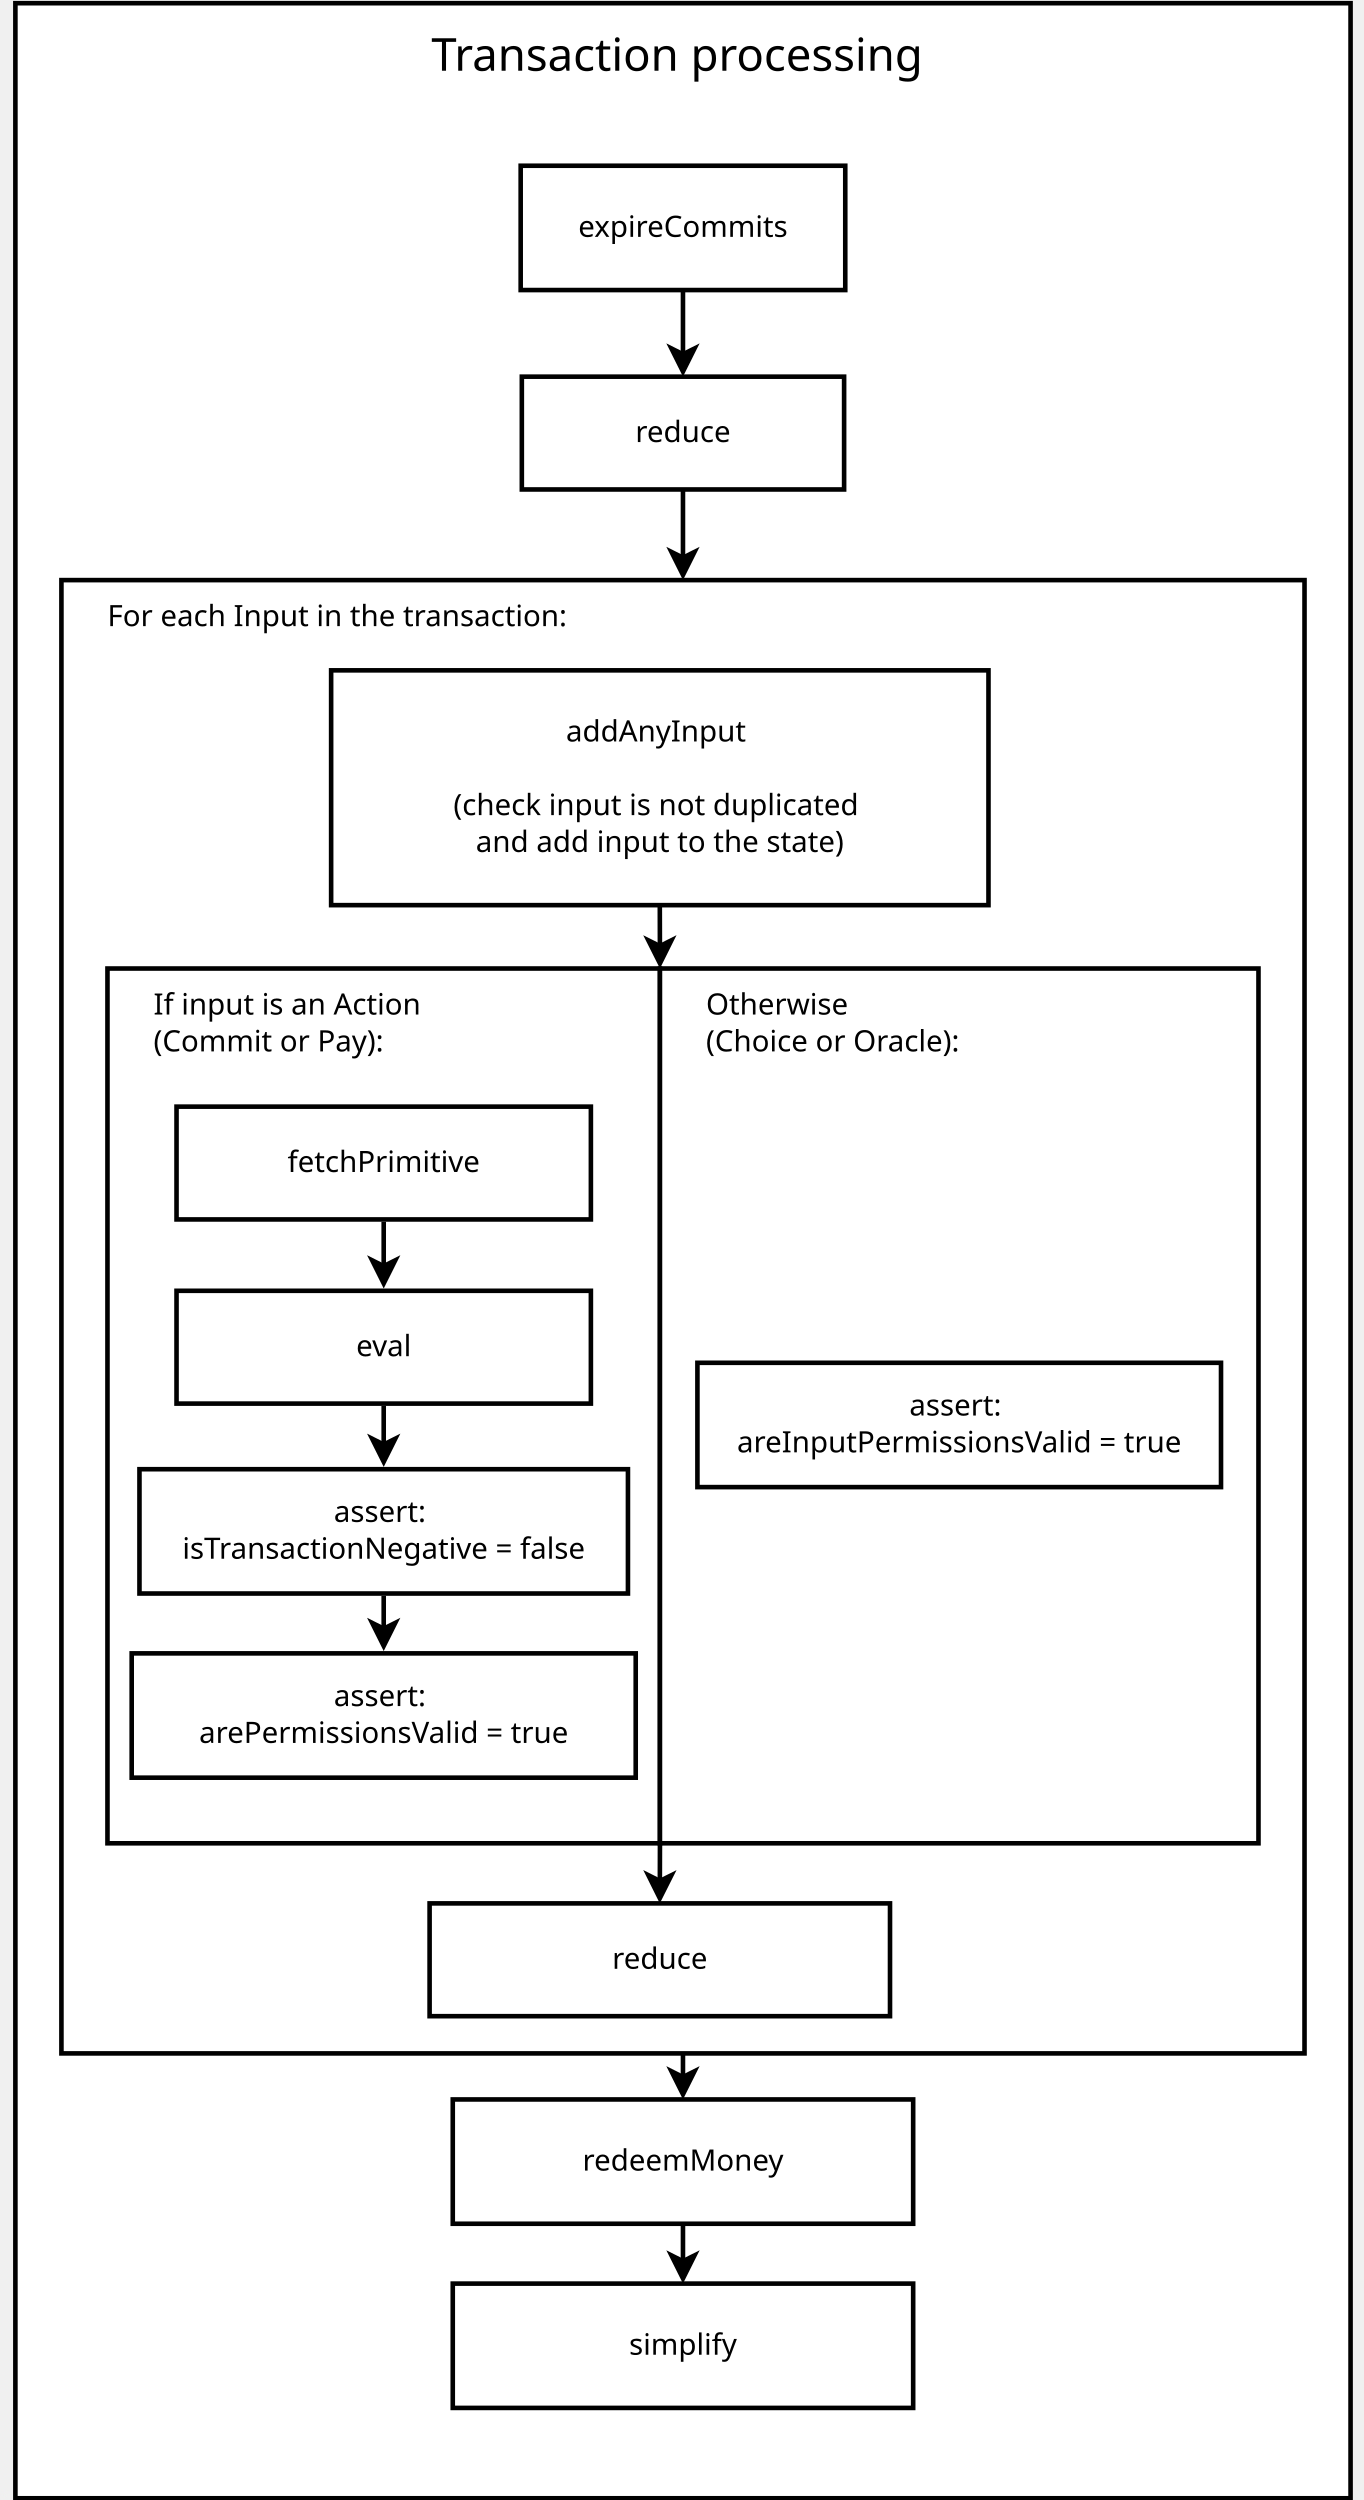
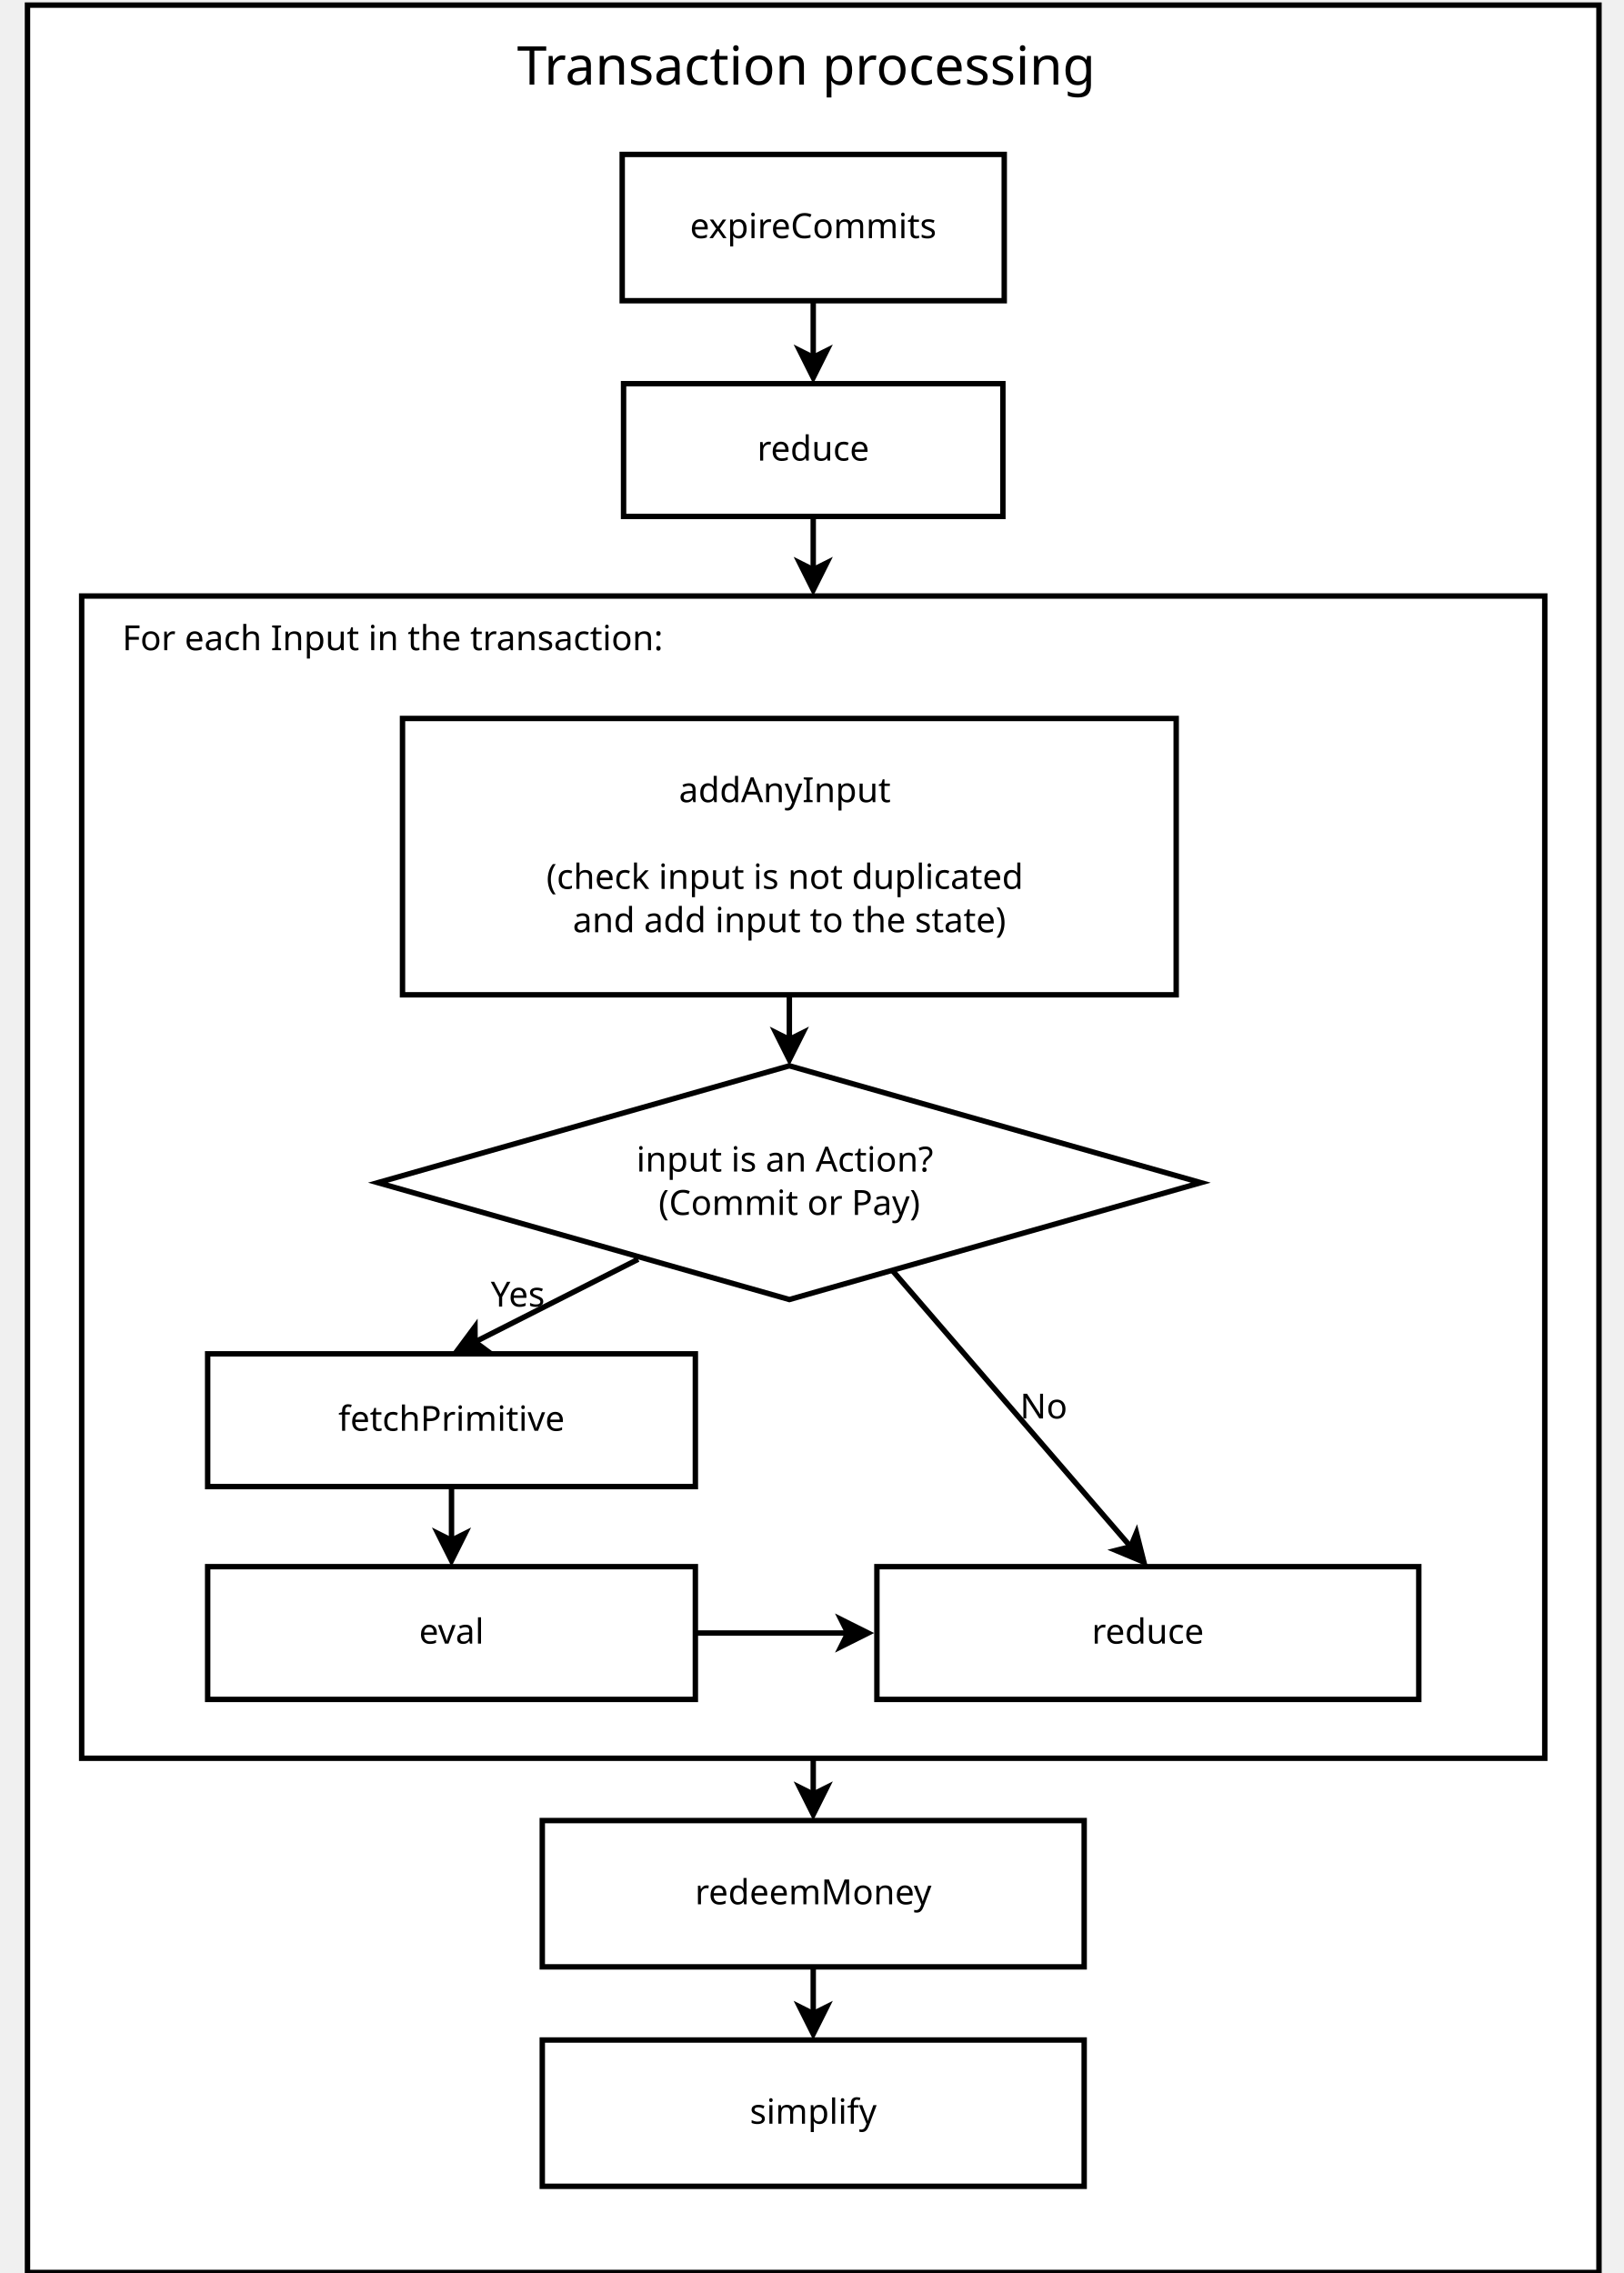
- <svg xmlns="http://www.w3.org/2000/svg" width="30cm" height="55cm" viewBox="58 48 583 1086">
+ <svg xmlns="http://www.w3.org/2000/svg" width="30cm" height="42cm" viewBox="58 42 583 839">
  <g>
-     <rect style="fill: #ffffff" x="60" y="49.389" width="580" height="1083.86" />
-     <rect style="fill: none; fill-opacity:0; stroke-width: 2; stroke: #000000" x="60" y="49.389" width="580" height="1083.86" />
-     <text font-size="19.755" style="fill: #000000;text-anchor:middle;font-family:sans-serif;font-style:normal;font-weight:normal" x="350" y="78.739">
-       <tspan x="350" y="78.739">Transaction processing</tspan>
-       <tspan x="350" y="103.433" />
-       <tspan x="350" y="128.128" />
-       <tspan x="350" y="152.822" />
-       <tspan x="350" y="177.517" />
-       <tspan x="350" y="202.211" />
-       <tspan x="350" y="226.906" />
-       <tspan x="350" y="251.6" />
-       <tspan x="350" y="276.294" />
-       <tspan x="350" y="300.989" />
-       <tspan x="350" y="325.683" />
-       <tspan x="350" y="350.378" />
-       <tspan x="350" y="375.072" />
-       <tspan x="350" y="399.767" />
-       <tspan x="350" y="424.461" />
-       <tspan x="350" y="449.156" />
-       <tspan x="350" y="473.85" />
-       <tspan x="350" y="498.544" />
-       <tspan x="350" y="523.239" />
-       <tspan x="350" y="547.933" />
-       <tspan x="350" y="572.628" />
-       <tspan x="350" y="597.322" />
-       <tspan x="350" y="622.017" />
-       <tspan x="350" y="646.711" />
-       <tspan x="350" y="671.406" />
-       <tspan x="350" y="696.1" />
-       <tspan x="350" y="720.794" />
-       <tspan x="350" y="745.489" />
-       <tspan x="350" y="770.183" />
-       <tspan x="350" y="794.878" />
-       <tspan x="350" y="819.572" />
-       <tspan x="350" y="844.267" />
-       <tspan x="350" y="868.961" />
-       <tspan x="350" y="893.656" />
-       <tspan x="350" y="918.35" />
-       <tspan x="350" y="943.044" />
-       <tspan x="350" y="967.739" />
-       <tspan x="350" y="992.433" />
-       <tspan x="350" y="1017.13" />
-       <tspan x="350" y="1041.82" />
-       <tspan x="350" y="1066.52" />
-       <tspan x="350" y="1091.21" />
-       <tspan x="350" y="1115.91" />
+     <rect style="fill: #ffffff" x="60" y="43.889" width="580" height="836.917" />
+     <rect style="fill: none; fill-opacity:0; stroke-width: 2; stroke: #000000" x="60" y="43.889" width="580" height="836.917" />
+     <text font-size="19.756" style="fill: #000000;text-anchor:middle;font-family:sans-serif;font-style:normal;font-weight:normal" x="350" y="73.239">
+       <tspan x="350" y="73.239">Transaction processing</tspan>
+       <tspan x="350" y="97.933" />
+       <tspan x="350" y="122.628" />
+       <tspan x="350" y="147.322" />
+       <tspan x="350" y="172.017" />
+       <tspan x="350" y="196.711" />
+       <tspan x="350" y="221.406" />
+       <tspan x="350" y="246.1" />
+       <tspan x="350" y="270.794" />
+       <tspan x="350" y="295.489" />
+       <tspan x="350" y="320.183" />
+       <tspan x="350" y="344.878" />
+       <tspan x="350" y="369.572" />
+       <tspan x="350" y="394.267" />
+       <tspan x="350" y="418.961" />
+       <tspan x="350" y="443.656" />
+       <tspan x="350" y="468.35" />
+       <tspan x="350" y="493.044" />
+       <tspan x="350" y="517.739" />
+       <tspan x="350" y="542.433" />
+       <tspan x="350" y="567.128" />
+       <tspan x="350" y="591.822" />
+       <tspan x="350" y="616.517" />
+       <tspan x="350" y="641.211" />
+       <tspan x="350" y="665.906" />
+       <tspan x="350" y="690.6" />
+       <tspan x="350" y="715.294" />
+       <tspan x="350" y="739.989" />
+       <tspan x="350" y="764.683" />
+       <tspan x="350" y="789.378" />
+       <tspan x="350" y="814.072" />
+       <tspan x="350" y="838.767" />
+       <tspan x="350" y="863.461" />
    </text>
  </g>
  <g>
-     <rect style="fill: #ffffff" x="279.5" y="120" width="141" height="54" />
-     <rect style="fill: none; fill-opacity:0; stroke-width: 2; stroke: #000000" x="279.5" y="120" width="141" height="54" />
-     <text font-size="12.8" style="fill: #000000;text-anchor:middle;font-family:sans-serif;font-style:normal;font-weight:normal" x="350" y="150.9">
-       <tspan x="350" y="150.9">expireCommits</tspan>
+     <rect style="fill: #ffffff" x="279.5" y="99" width="141" height="54" />
+     <rect style="fill: none; fill-opacity:0; stroke-width: 2; stroke: #000000" x="279.5" y="99" width="141" height="54" />
+     <text font-size="12.8" style="fill: #000000;text-anchor:middle;font-family:sans-serif;font-style:normal;font-weight:normal" x="350" y="129.9">
+       <tspan x="350" y="129.9">expireCommits</tspan>
    </text>
  </g>
  <g>
-     <rect style="fill: #ffffff" x="80" y="300" width="540" height="640" />
-     <rect style="fill: none; fill-opacity:0; stroke-width: 2; stroke: #000000" x="80" y="300" width="540" height="640" />
-     <text font-size="12.8" style="fill: #000000;text-anchor:middle;font-family:sans-serif;font-style:normal;font-weight:normal" x="350" y="623.9">
-       <tspan x="350" y="623.9" />
+     <rect style="fill: #ffffff" x="80" y="262" width="540" height="429" />
+     <rect style="fill: none; fill-opacity:0; stroke-width: 2; stroke: #000000" x="80" y="262" width="540" height="429" />
+     <text font-size="12.8" style="fill: #000000;text-anchor:middle;font-family:sans-serif;font-style:normal;font-weight:normal" x="350" y="480.4">
+       <tspan x="350" y="480.4" />
+     </text>
+   </g>
+   <text font-size="12.8" style="fill: #000000;text-anchor:start;font-family:sans-serif;font-style:normal;font-weight:normal" x="95" y="282">
+     <tspan x="95" y="282">For each Input in the transaction:</tspan>
+   </text>
+   <g>
+     <line style="fill: none; fill-opacity:0; stroke-width: 2; stroke: #000000" x1="350" y1="153" x2="350" y2="173.888" />
+     <polygon style="fill: #000000" points="350,181.388 345,171.388 350,173.888 355,171.388 " />
+     <polygon style="fill: none; fill-opacity:0; stroke-width: 2; stroke: #000000" points="350,181.388 345,171.388 350,173.888 355,171.388 " />
+   </g>
+   <text font-size="12.8" style="fill: #000000;text-anchor:start;font-family:sans-serif;font-style:normal;font-weight:normal" x="95" y="402">
+     <tspan x="95" y="402" />
+   </text>
+   <text font-size="12.8" style="fill: #000000;text-anchor:start;font-family:sans-serif;font-style:normal;font-weight:normal" x="315" y="330.724">
+     <tspan x="315" y="330.724" />
+   </text>
+   <g>
+     <rect style="fill: #ffffff" x="198.413" y="307.198" width="285.55" height="102" />
+     <rect style="fill: none; fill-opacity:0; stroke-width: 2; stroke: #000000" x="198.413" y="307.198" width="285.55" height="102" />
+     <text font-size="12.8" style="fill: #000000;text-anchor:middle;font-family:sans-serif;font-style:normal;font-weight:normal" x="341.188" y="338.098">
+       <tspan x="341.188" y="338.098">addAnyInput</tspan>
+       <tspan x="341.188" y="354.098" />
+       <tspan x="341.188" y="370.098">(check input is not duplicated</tspan>
+       <tspan x="341.188" y="386.098">and add input to the state)</tspan>
    </text>
  </g>
  <g>
-     <rect style="fill: #ffffff" x="100" y="468.724" width="240" height="380" />
-     <rect style="fill: none; fill-opacity:0; stroke-width: 2; stroke: #000000" x="100" y="468.724" width="240" height="380" />
-   </g>
-   <g>
-     <rect style="fill: #ffffff" x="340" y="468.724" width="260" height="380" />
-     <rect style="fill: none; fill-opacity:0; stroke-width: 2; stroke: #000000" x="340" y="468.724" width="260" height="380" />
-   </g>
-   <text font-size="12.8" style="fill: #000000;text-anchor:start;font-family:sans-serif;font-style:normal;font-weight:normal" x="100" y="320">
-     <tspan x="100" y="320">For each Input in the transaction:</tspan>
-   </text>
-   <g>
-     <line style="fill: none; fill-opacity:0; stroke-width: 2; stroke: #000000" x1="350" y1="174" x2="350" y2="201.888" />
-     <polygon style="fill: #000000" points="350,209.388 345,199.388 350,201.888 355,199.388 " />
-     <polygon style="fill: none; fill-opacity:0; stroke-width: 2; stroke: #000000" points="350,209.388 345,199.388 350,201.888 355,199.388 " />
-   </g>
-   <text font-size="12.8" style="fill: #000000;text-anchor:start;font-family:sans-serif;font-style:normal;font-weight:normal" x="100" y="440">
-     <tspan x="100" y="440" />
-   </text>
-   <text font-size="12.8" style="fill: #000000;text-anchor:start;font-family:sans-serif;font-style:normal;font-weight:normal" x="120" y="488.724">
-     <tspan x="120" y="488.724">If input is an Action</tspan>
-     <tspan x="120" y="504.724">(Commit or Pay):</tspan>
-   </text>
-   <g>
-     <rect style="fill: #ffffff" x="130" y="528.724" width="180" height="49" />
-     <rect style="fill: none; fill-opacity:0; stroke-width: 2; stroke: #000000" x="130" y="528.724" width="180" height="49" />
-     <text font-size="12.8" style="fill: #000000;text-anchor:middle;font-family:sans-serif;font-style:normal;font-weight:normal" x="220" y="557.124">
-       <tspan x="220" y="557.124">fetchPrimitive</tspan>
-     </text>
-   </g>
-   <text font-size="12.8" style="fill: #000000;text-anchor:start;font-family:sans-serif;font-style:normal;font-weight:normal" x="320" y="368.724">
-     <tspan x="320" y="368.724" />
-   </text>
-   <g>
-     <rect style="fill: #ffffff" x="197.162" y="339.198" width="285.55" height="102" />
-     <rect style="fill: none; fill-opacity:0; stroke-width: 2; stroke: #000000" x="197.162" y="339.198" width="285.55" height="102" />
-     <text font-size="12.8" style="fill: #000000;text-anchor:middle;font-family:sans-serif;font-style:normal;font-weight:normal" x="339.937" y="370.098">
-       <tspan x="339.937" y="370.098">addAnyInput</tspan>
-       <tspan x="339.937" y="386.098" />
-       <tspan x="339.937" y="402.098">(check input is not duplicated</tspan>
-       <tspan x="339.937" y="418.098">and add input to the state)</tspan>
+     <rect style="fill: #ffffff" x="280" y="183.624" width="140" height="49" />
+     <rect style="fill: none; fill-opacity:0; stroke-width: 2; stroke: #000000" x="280" y="183.624" width="140" height="49" />
+     <text font-size="12.8" style="fill: #000000;text-anchor:middle;font-family:sans-serif;font-style:normal;font-weight:normal" x="350" y="212.024">
+       <tspan x="350" y="212.024">reduce</tspan>
    </text>
  </g>
  <g>
-     <line style="fill: none; fill-opacity:0; stroke-width: 2; stroke: #000000" x1="339.937" y1="441.198" x2="339.978" y2="458.988" />
-     <polygon style="fill: #000000" points="339.995,466.488 334.972,456.499 339.978,458.988 344.972,456.477 " />
-     <polygon style="fill: none; fill-opacity:0; stroke-width: 2; stroke: #000000" points="339.995,466.488 334.972,456.499 339.978,458.988 344.972,456.477 " />
+     <line style="fill: none; fill-opacity:0; stroke-width: 2; stroke: #000000" x1="350" y1="232.624" x2="350" y2="252.264" />
+     <polygon style="fill: #000000" points="350,259.764 345,249.764 350,252.264 355,249.764 " />
+     <polygon style="fill: none; fill-opacity:0; stroke-width: 2; stroke: #000000" points="350,259.764 345,249.764 350,252.264 355,249.764 " />
  </g>
  <g>
-     <rect style="fill: #ffffff" x="130" y="608.724" width="180" height="49" />
-     <rect style="fill: none; fill-opacity:0; stroke-width: 2; stroke: #000000" x="130" y="608.724" width="180" height="49" />
-     <text font-size="12.8" style="fill: #000000;text-anchor:middle;font-family:sans-serif;font-style:normal;font-weight:normal" x="220" y="637.124">
-       <tspan x="220" y="637.124">eval</tspan>
+     <rect style="fill: #ffffff" x="250" y="714" width="200" height="54" />
+     <rect style="fill: none; fill-opacity:0; stroke-width: 2; stroke: #000000" x="250" y="714" width="200" height="54" />
+     <text font-size="12.8" style="fill: #000000;text-anchor:middle;font-family:sans-serif;font-style:normal;font-weight:normal" x="350" y="744.9">
+       <tspan x="350" y="744.9">redeemMoney</tspan>
    </text>
  </g>
  <g>
-     <rect style="fill: #ffffff" x="113.9" y="686.224" width="212.2" height="54" />
-     <rect style="fill: none; fill-opacity:0; stroke-width: 2; stroke: #000000" x="113.9" y="686.224" width="212.2" height="54" />
-     <text font-size="12.8" style="fill: #000000;text-anchor:middle;font-family:sans-serif;font-style:normal;font-weight:normal" x="220" y="709.124">
-       <tspan x="220" y="709.124">assert:</tspan>
-       <tspan x="220" y="725.124">isTransactionNegative = false</tspan>
+     <line style="fill: none; fill-opacity:0; stroke-width: 2; stroke: #000000" x1="350" y1="691" x2="350" y2="704.264" />
+     <polygon style="fill: #000000" points="350,711.764 345,701.764 350,704.264 355,701.764 " />
+     <polygon style="fill: none; fill-opacity:0; stroke-width: 2; stroke: #000000" points="350,711.764 345,701.764 350,704.264 355,701.764 " />
+   </g>
+   <g>
+     <rect style="fill: #ffffff" x="250" y="795" width="200" height="54" />
+     <rect style="fill: none; fill-opacity:0; stroke-width: 2; stroke: #000000" x="250" y="795" width="200" height="54" />
+     <text font-size="12.8" style="fill: #000000;text-anchor:middle;font-family:sans-serif;font-style:normal;font-weight:normal" x="350" y="825.9">
+       <tspan x="350" y="825.9">simplify</tspan>
    </text>
  </g>
  <g>
-     <rect style="fill: #ffffff" x="110.525" y="766.224" width="218.95" height="54" />
-     <rect style="fill: none; fill-opacity:0; stroke-width: 2; stroke: #000000" x="110.525" y="766.224" width="218.95" height="54" />
-     <text font-size="12.8" style="fill: #000000;text-anchor:middle;font-family:sans-serif;font-style:normal;font-weight:normal" x="220" y="789.124">
-       <tspan x="220" y="789.124">assert:</tspan>
-       <tspan x="220" y="805.124">arePermissionsValid = true</tspan>
+     <line style="fill: none; fill-opacity:0; stroke-width: 2; stroke: #000000" x1="350" y1="768" x2="350" y2="785.264" />
+     <polygon style="fill: #000000" points="350,792.764 345,782.764 350,785.264 355,782.764 " />
+     <polygon style="fill: none; fill-opacity:0; stroke-width: 2; stroke: #000000" points="350,792.764 345,782.764 350,785.264 355,782.764 " />
+   </g>
+   <g>
+     <line style="fill: none; fill-opacity:0; stroke-width: 2; stroke: #000000" x1="341.188" y1="409.198" x2="341.188" y2="425.667" />
+     <polygon style="fill: #000000" points="341.188,433.167 336.188,423.167 341.188,425.667 346.188,423.167 " />
+     <polygon style="fill: none; fill-opacity:0; stroke-width: 2; stroke: #000000" points="341.188,433.167 336.188,423.167 341.188,425.667 346.188,423.167 " />
+   </g>
+   <g>
+     <polygon style="fill: #ffffff" points="341.188,435.403 493.051,478.54 341.188,521.677 189.325,478.54 " />
+     <polygon style="fill: none; fill-opacity:0; stroke-width: 2; stroke: #000000" points="341.188,435.403 493.051,478.54 341.188,521.677 189.325,478.54 " />
+     <text font-size="12.8" style="fill: #000000;text-anchor:middle;font-family:sans-serif;font-style:normal;font-weight:normal" x="341.188" y="474.44">
+       <tspan x="341.188" y="474.44">input is an Action?</tspan>
+       <tspan x="341.188" y="490.44">(Commit or Pay)</tspan>
    </text>
  </g>
  <g>
-     <rect style="fill: #ffffff" x="356.275" y="640" width="227.45" height="54" />
-     <rect style="fill: none; fill-opacity:0; stroke-width: 2; stroke: #000000" x="356.275" y="640" width="227.45" height="54" />
-     <text font-size="12.8" style="fill: #000000;text-anchor:middle;font-family:sans-serif;font-style:normal;font-weight:normal" x="470" y="662.9">
-       <tspan x="470" y="662.9">assert:</tspan>
-       <tspan x="470" y="678.9">areInputPermissionsValid = true</tspan>
-     </text>
+     <line style="fill: none; fill-opacity:0; stroke-width: 2; stroke: #000000" x1="285.389" y1="506.815" x2="225.185" y2="537.323" />
+     <polygon style="fill: #000000" points="218.495,540.713 225.155,531.733 225.185,537.323 229.675,540.653 " />
+     <polygon style="fill: none; fill-opacity:0; stroke-width: 2; stroke: #000000" points="218.495,540.713 225.155,531.733 225.185,537.323 229.675,540.653 " />
  </g>
-   <text font-size="12.8" style="fill: #000000;text-anchor:start;font-family:sans-serif;font-style:normal;font-weight:normal" x="360" y="488.724">
-     <tspan x="360" y="488.724">Otherwise</tspan>
-     <tspan x="360" y="504.724">(Choice or Oracle):</tspan>
+   <g>
+     <line style="fill: none; fill-opacity:0; stroke-width: 2; stroke: #000000" x1="216.5" y1="590.724" x2="216.5" y2="610.542" />
+     <polygon style="fill: #000000" points="216.5,618.042 211.5,608.042 216.5,610.542 221.5,608.042 " />
+     <polygon style="fill: none; fill-opacity:0; stroke-width: 2; stroke: #000000" points="216.5,618.042 211.5,608.042 216.5,610.542 221.5,608.042 " />
+   </g>
+   <g>
+     <line style="fill: none; fill-opacity:0; stroke-width: 2; stroke: #000000" x1="379.154" y1="510.893" x2="467.141" y2="612.905" />
+     <polygon style="fill: #000000" points="472.04,618.585 461.722,614.278 467.141,612.905 469.294,607.747 " />
+     <polygon style="fill: none; fill-opacity:0; stroke-width: 2; stroke: #000000" points="472.04,618.585 461.722,614.278 467.141,612.905 469.294,607.747 " />
+   </g>
+   <text font-size="12.8" style="fill: #000000;text-anchor:end;font-family:sans-serif;font-style:normal;font-weight:normal" x="250.944" y="524.27">
+     <tspan x="250.944" y="524.27">Yes </tspan>
+   </text>
+   <text font-size="12.8" style="fill: #000000;text-anchor:start;font-family:sans-serif;font-style:normal;font-weight:normal" x="426.327" y="565.585">
+     <tspan x="426.327" y="565.585"> No</tspan>
  </text>
  <g>
-     <rect style="fill: #ffffff" x="239.937" y="874.832" width="200" height="49" />
-     <rect style="fill: none; fill-opacity:0; stroke-width: 2; stroke: #000000" x="239.937" y="874.832" width="200" height="49" />
-     <text font-size="12.8" style="fill: #000000;text-anchor:middle;font-family:sans-serif;font-style:normal;font-weight:normal" x="339.937" y="903.232">
-       <tspan x="339.937" y="903.232">reduce</tspan>
-     </text>
+     <line style="fill: none; fill-opacity:0; stroke-width: 2; stroke: #000000" x1="306.5" y1="644.778" x2="362.763" y2="644.778" />
+     <polygon style="fill: #000000" points="370.263,644.778 360.263,649.778 362.763,644.778 360.263,639.778 " />
+     <polygon style="fill: none; fill-opacity:0; stroke-width: 2; stroke: #000000" points="370.263,644.778 360.263,649.778 362.763,644.778 360.263,639.778 " />
  </g>
  <g>
-     <rect style="fill: #ffffff" x="280" y="211.625" width="140" height="49" />
-     <rect style="fill: none; fill-opacity:0; stroke-width: 2; stroke: #000000" x="280" y="211.625" width="140" height="49" />
-     <text font-size="12.8" style="fill: #000000;text-anchor:middle;font-family:sans-serif;font-style:normal;font-weight:normal" x="350" y="240.025">
-       <tspan x="350" y="240.025">reduce</tspan>
-     </text>
-   </g>
-   <g>
-     <line style="fill: none; fill-opacity:0; stroke-width: 2; stroke: #000000" x1="350" y1="260.625" x2="350" y2="290.264" />
-     <polygon style="fill: #000000" points="350,297.764 345,287.764 350,290.264 355,287.764 " />
-     <polygon style="fill: none; fill-opacity:0; stroke-width: 2; stroke: #000000" points="350,297.764 345,287.764 350,290.264 355,287.764 " />
-   </g>
-   <g>
-     <line style="fill: none; fill-opacity:0; stroke-width: 2; stroke: #000000" x1="220" y1="578.712" x2="220" y2="598" />
-     <polygon style="fill: #000000" points="220,605.5 215,595.5 220,598 225,595.5 " />
-     <polygon style="fill: none; fill-opacity:0; stroke-width: 2; stroke: #000000" points="220,605.5 215,595.5 220,598 225,595.5 " />
-   </g>
-   <g>
-     <line style="fill: none; fill-opacity:0; stroke-width: 2; stroke: #000000" x1="220" y1="658.712" x2="220" y2="675.5" />
-     <polygon style="fill: #000000" points="220,683 215,673 220,675.5 225,673 " />
-     <polygon style="fill: none; fill-opacity:0; stroke-width: 2; stroke: #000000" points="220,683 215,673 220,675.5 225,673 " />
-   </g>
-   <g>
-     <line style="fill: none; fill-opacity:0; stroke-width: 2; stroke: #000000" x1="220" y1="741.212" x2="220" y2="755.5" />
-     <polygon style="fill: #000000" points="220,763 215,753 220,755.5 225,753 " />
-     <polygon style="fill: none; fill-opacity:0; stroke-width: 2; stroke: #000000" points="220,763 215,753 220,755.5 225,753 " />
-   </g>
-   <g>
-     <line style="fill: none; fill-opacity:0; stroke-width: 2; stroke: #000000" x1="340" y1="848.724" x2="339.96" y2="865.096" />
-     <polygon style="fill: #000000" points="339.942,872.596 334.967,862.584 339.96,865.096 344.967,862.608 " />
-     <polygon style="fill: none; fill-opacity:0; stroke-width: 2; stroke: #000000" points="339.942,872.596 334.967,862.584 339.96,865.096 344.967,862.608 " />
-   </g>
-   <g>
-     <rect style="fill: #ffffff" x="250" y="960" width="200" height="54" />
-     <rect style="fill: none; fill-opacity:0; stroke-width: 2; stroke: #000000" x="250" y="960" width="200" height="54" />
-     <text font-size="12.8" style="fill: #000000;text-anchor:middle;font-family:sans-serif;font-style:normal;font-weight:normal" x="350" y="990.9">
-       <tspan x="350" y="990.9">redeemMoney</tspan>
-     </text>
-   </g>
-   <g>
-     <line style="fill: none; fill-opacity:0; stroke-width: 2; stroke: #000000" x1="350" y1="940" x2="350" y2="950.264" />
-     <polygon style="fill: #000000" points="350,957.764 345,947.764 350,950.264 355,947.764 " />
-     <polygon style="fill: none; fill-opacity:0; stroke-width: 2; stroke: #000000" points="350,957.764 345,947.764 350,950.264 355,947.764 " />
-   </g>
-   <g>
-     <rect style="fill: #ffffff" x="250" y="1040" width="200" height="54" />
-     <rect style="fill: none; fill-opacity:0; stroke-width: 2; stroke: #000000" x="250" y="1040" width="200" height="54" />
-     <text font-size="12.8" style="fill: #000000;text-anchor:middle;font-family:sans-serif;font-style:normal;font-weight:normal" x="350" y="1070.9">
-       <tspan x="350" y="1070.9">simplify</tspan>
-     </text>
-   </g>
-   <g>
-     <line style="fill: none; fill-opacity:0; stroke-width: 2; stroke: #000000" x1="350" y1="1014" x2="350" y2="1030.26" />
-     <polygon style="fill: #000000" points="350,1037.76 345,1027.76 350,1030.26 355,1027.76 " />
-     <polygon style="fill: none; fill-opacity:0; stroke-width: 2; stroke: #000000" points="350,1037.76 345,1027.76 350,1030.26 355,1027.76 " />
+     <g>
+       <rect style="fill: #ffffff" x="373.5" y="620.278" width="200" height="49" />
+       <rect style="fill: none; fill-opacity:0; stroke-width: 2; stroke: #000000" x="373.5" y="620.278" width="200" height="49" />
+       <text font-size="12.8" style="fill: #000000;text-anchor:middle;font-family:sans-serif;font-style:normal;font-weight:normal" x="473.5" y="648.678">
+         <tspan x="473.5" y="648.678">reduce</tspan>
+       </text>
+     </g>
+     <g>
+       <rect style="fill: #ffffff" x="126.5" y="541.724" width="180" height="49" />
+       <rect style="fill: none; fill-opacity:0; stroke-width: 2; stroke: #000000" x="126.5" y="541.724" width="180" height="49" />
+       <text font-size="12.8" style="fill: #000000;text-anchor:middle;font-family:sans-serif;font-style:normal;font-weight:normal" x="216.5" y="570.124">
+         <tspan x="216.5" y="570.124">fetchPrimitive</tspan>
+       </text>
+     </g>
+     <g>
+       <rect style="fill: #ffffff" x="126.5" y="620.278" width="180" height="49" />
+       <rect style="fill: none; fill-opacity:0; stroke-width: 2; stroke: #000000" x="126.5" y="620.278" width="180" height="49" />
+       <text font-size="12.8" style="fill: #000000;text-anchor:middle;font-family:sans-serif;font-style:normal;font-weight:normal" x="216.5" y="648.678">
+         <tspan x="216.5" y="648.678">eval</tspan>
+       </text>
+     </g>
  </g>
</svg>
